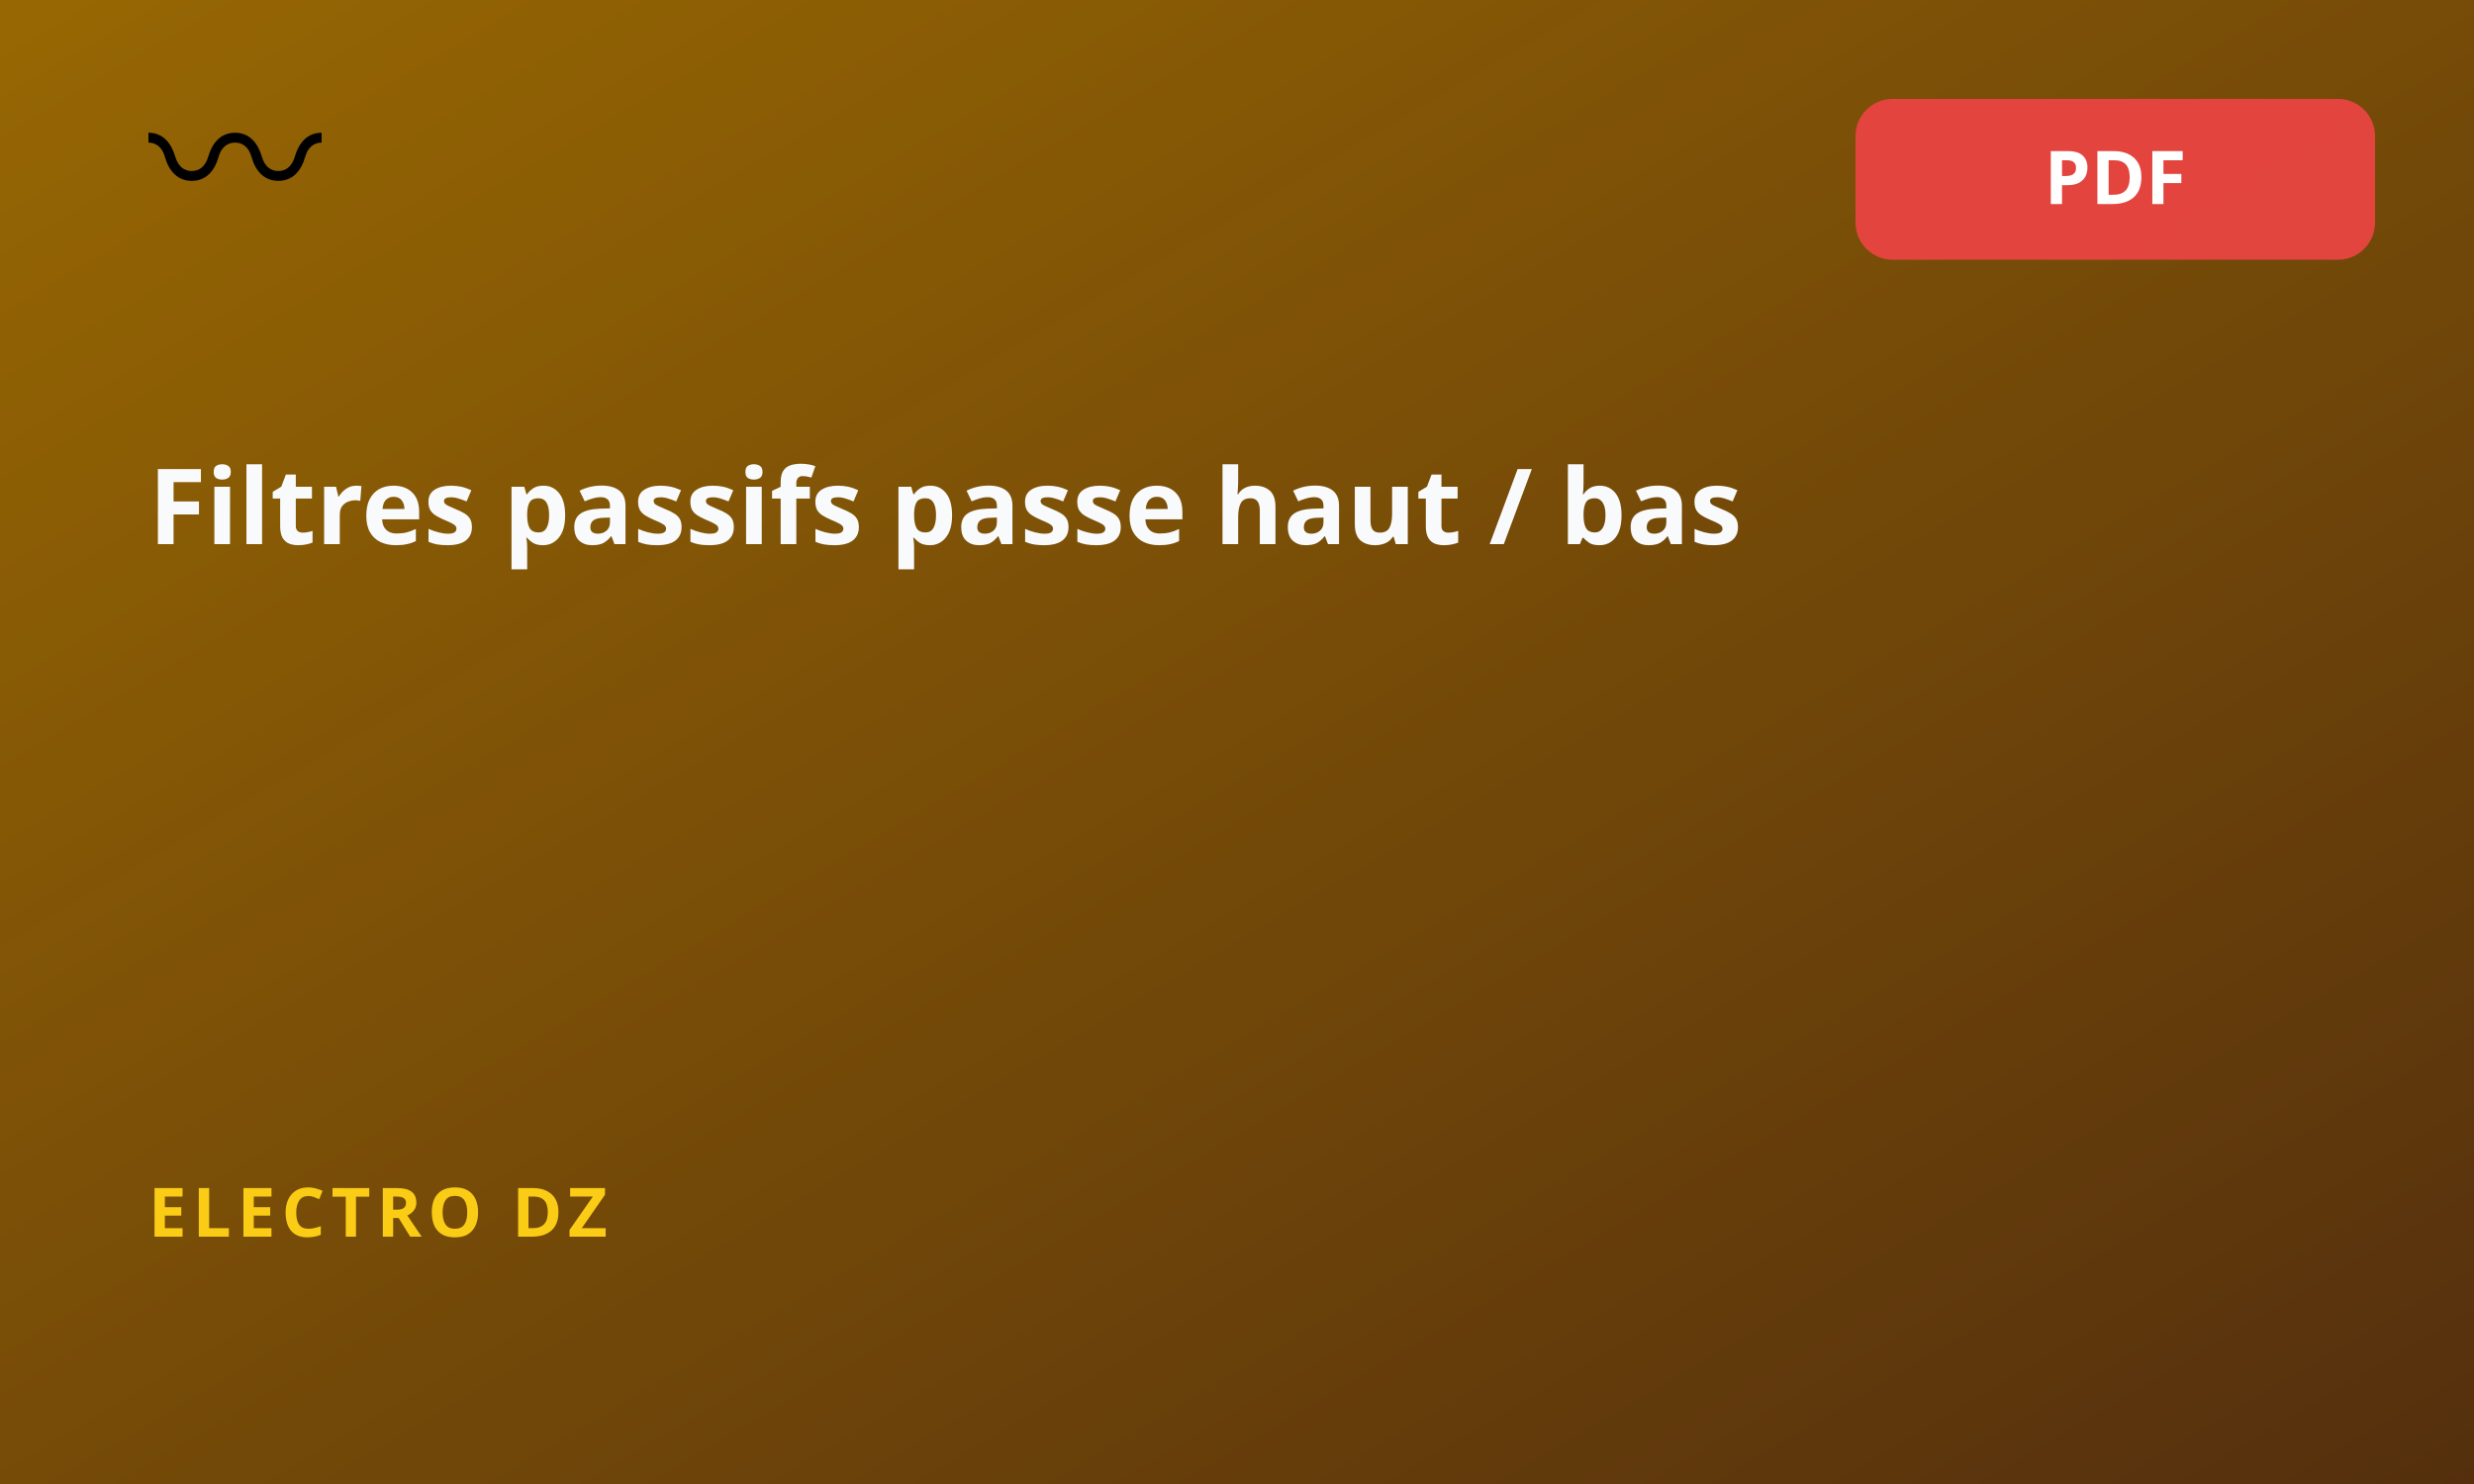
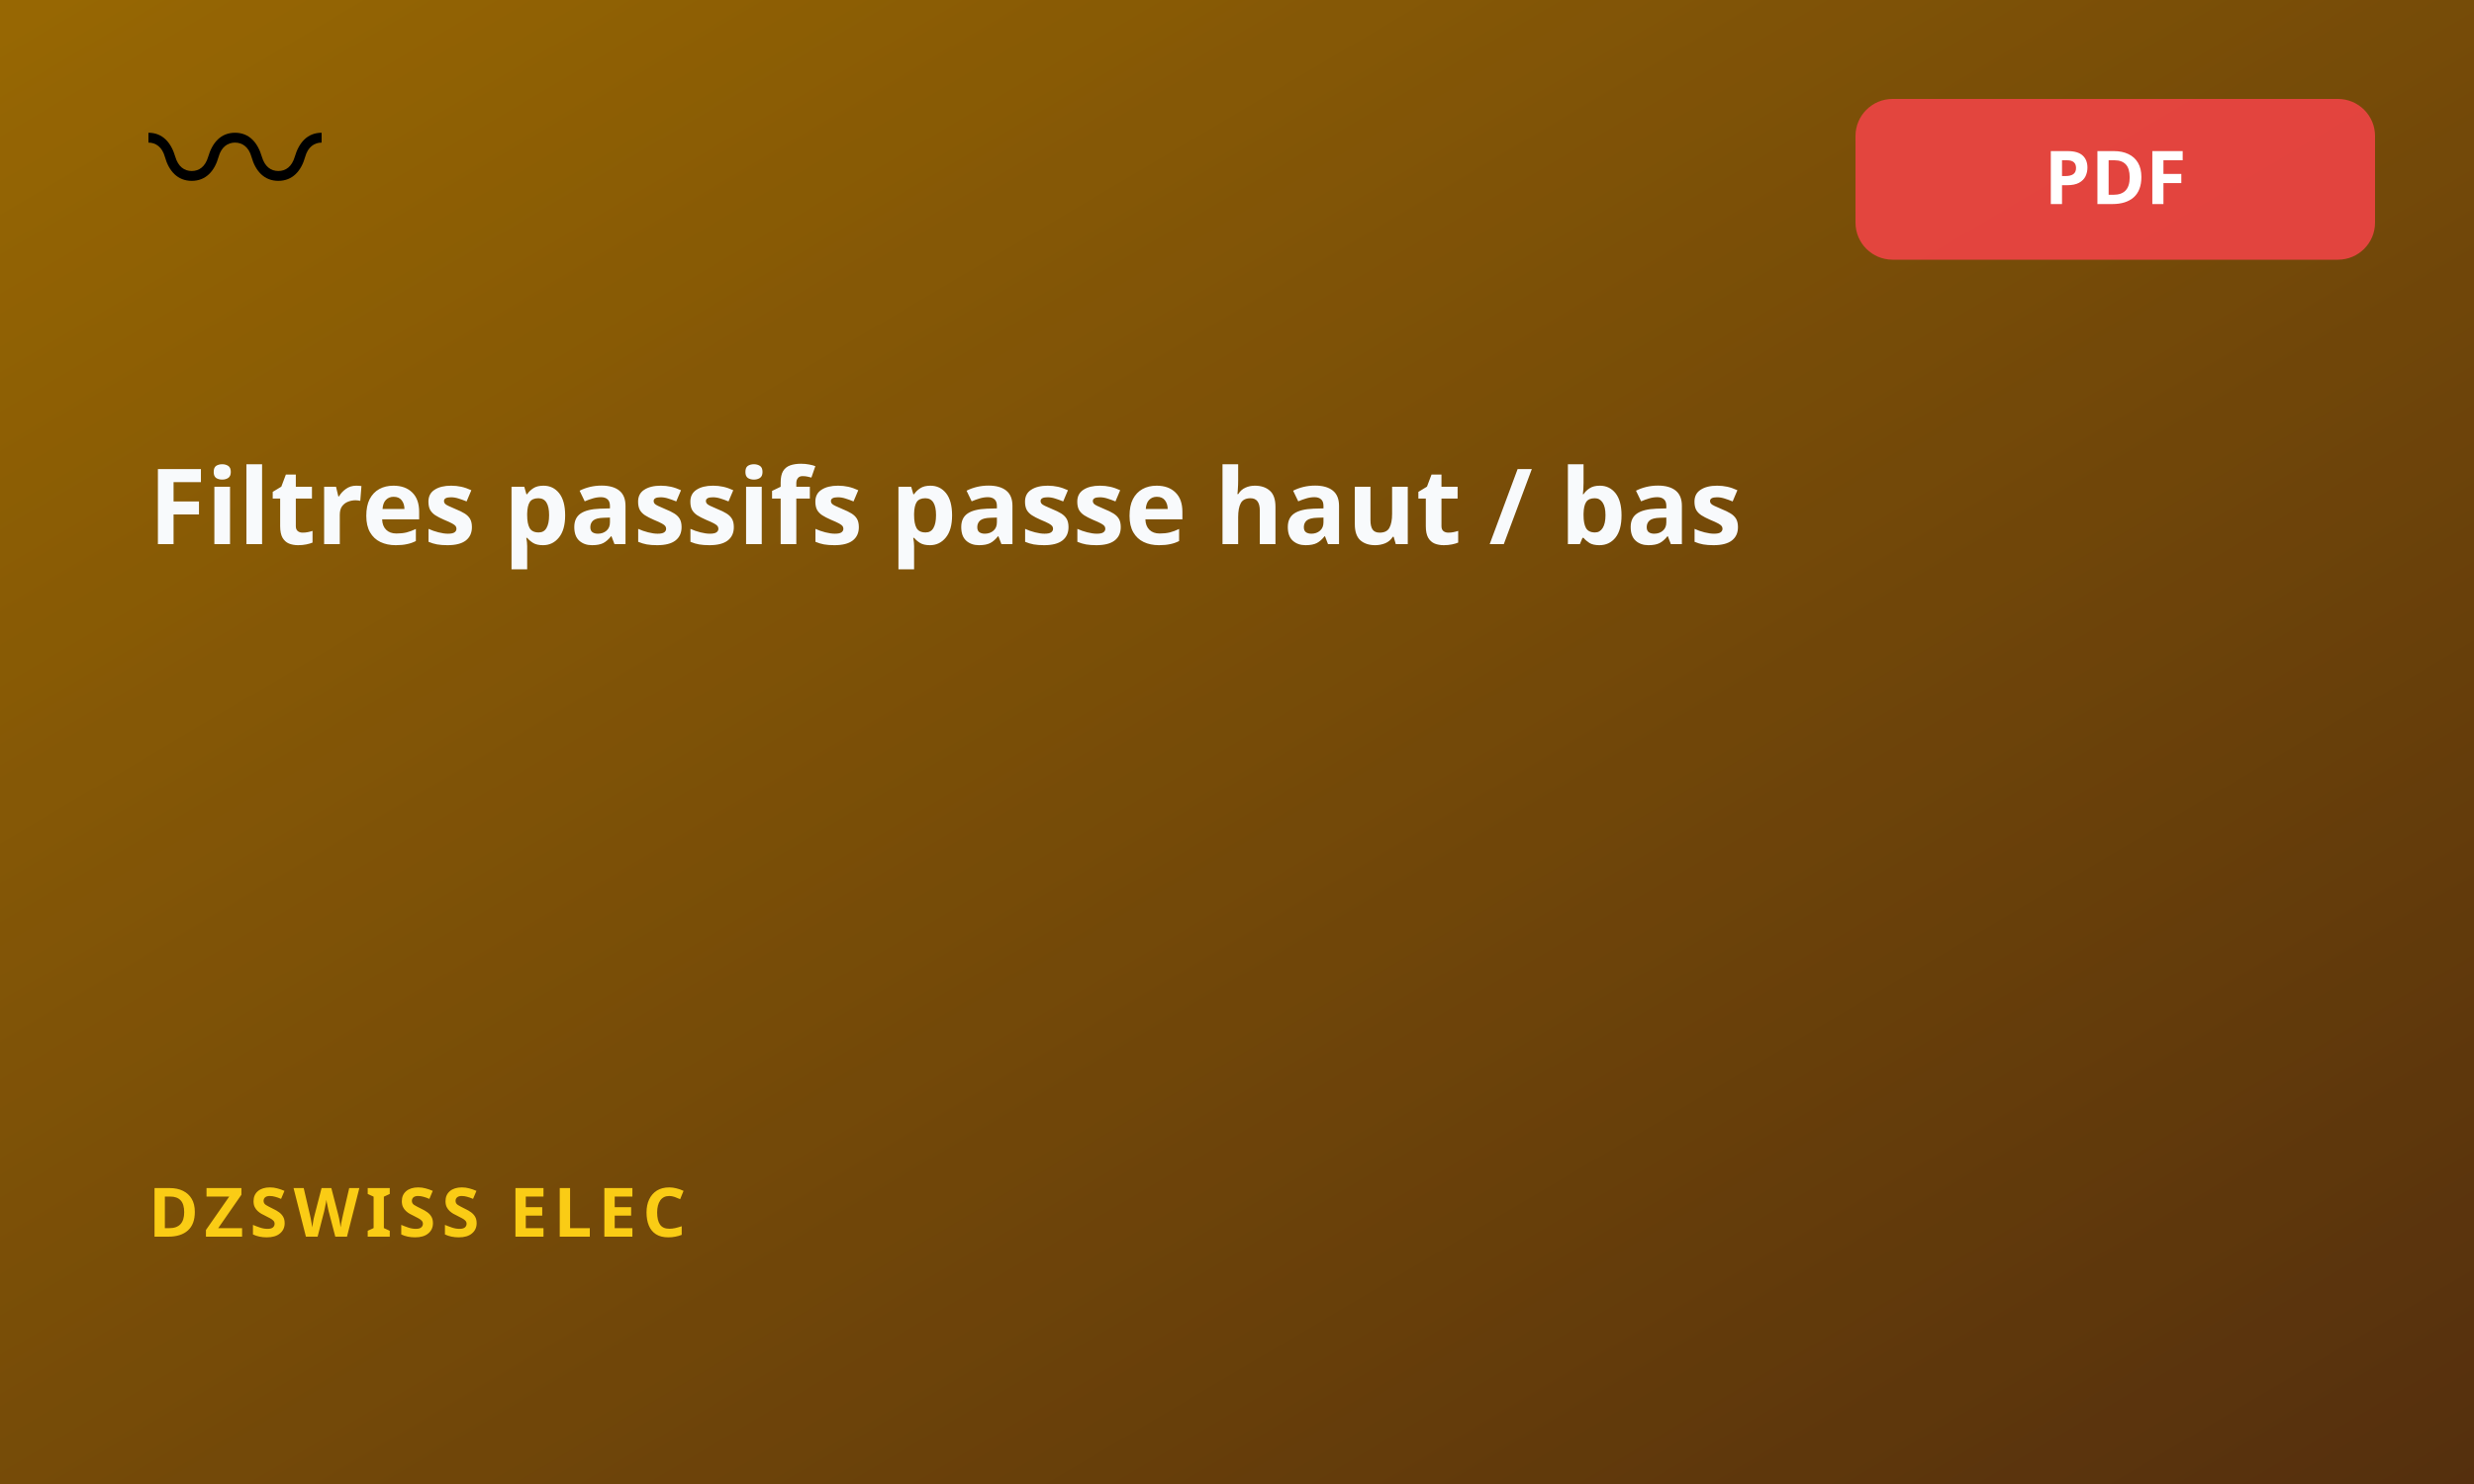
<svg xmlns="http://www.w3.org/2000/svg" width="400" height="240" viewBox="0 0 400 240" role="img" dir="ltr">
  <defs>
    <linearGradient id="g" x1="0%" y1="0%" x2="100%" y2="100%">
      <stop offset="0%" stop-color="#ca8a04" />
      <stop offset="100%" stop-color="#713f12" />
    </linearGradient>
  </defs>
  <rect width="400" height="240" fill="url(#g)" />
  <rect width="400" height="240" fill="rgba(0,0,0,0.25)" />
  <text x="24" y="36" font-size="28" text-anchor="start">〰️</text>
  <text x="24" y="88" fill="#f8fafc" font-family="'Segoe UI',system-ui,sans-serif" font-size="17" font-weight="700" text-anchor="start">
    <tspan x="24" dy="0" text-anchor="start">Filtres passifs passe haut / bas</tspan>
  </text>
-   <text x="24" y="200" fill="#facc15" font-family="'Segoe UI',system-ui,sans-serif" font-size="11" font-weight="700" letter-spacing="1" text-anchor="start">ELECTRO DZ</text>
+   <text x="24" y="200" fill="#facc15" font-family="'Segoe UI',system-ui,sans-serif" font-size="11" font-weight="700" letter-spacing="1" text-anchor="start">DZSWISS ELEC</text>
  <rect x="300" y="16" width="84" height="26" rx="6" fill="rgba(239,68,68,0.9)" />
  <text x="342" y="33" text-anchor="middle" fill="#fff" font-family="'Segoe UI',system-ui,sans-serif" font-size="12" font-weight="800">PDF</text>
</svg>
